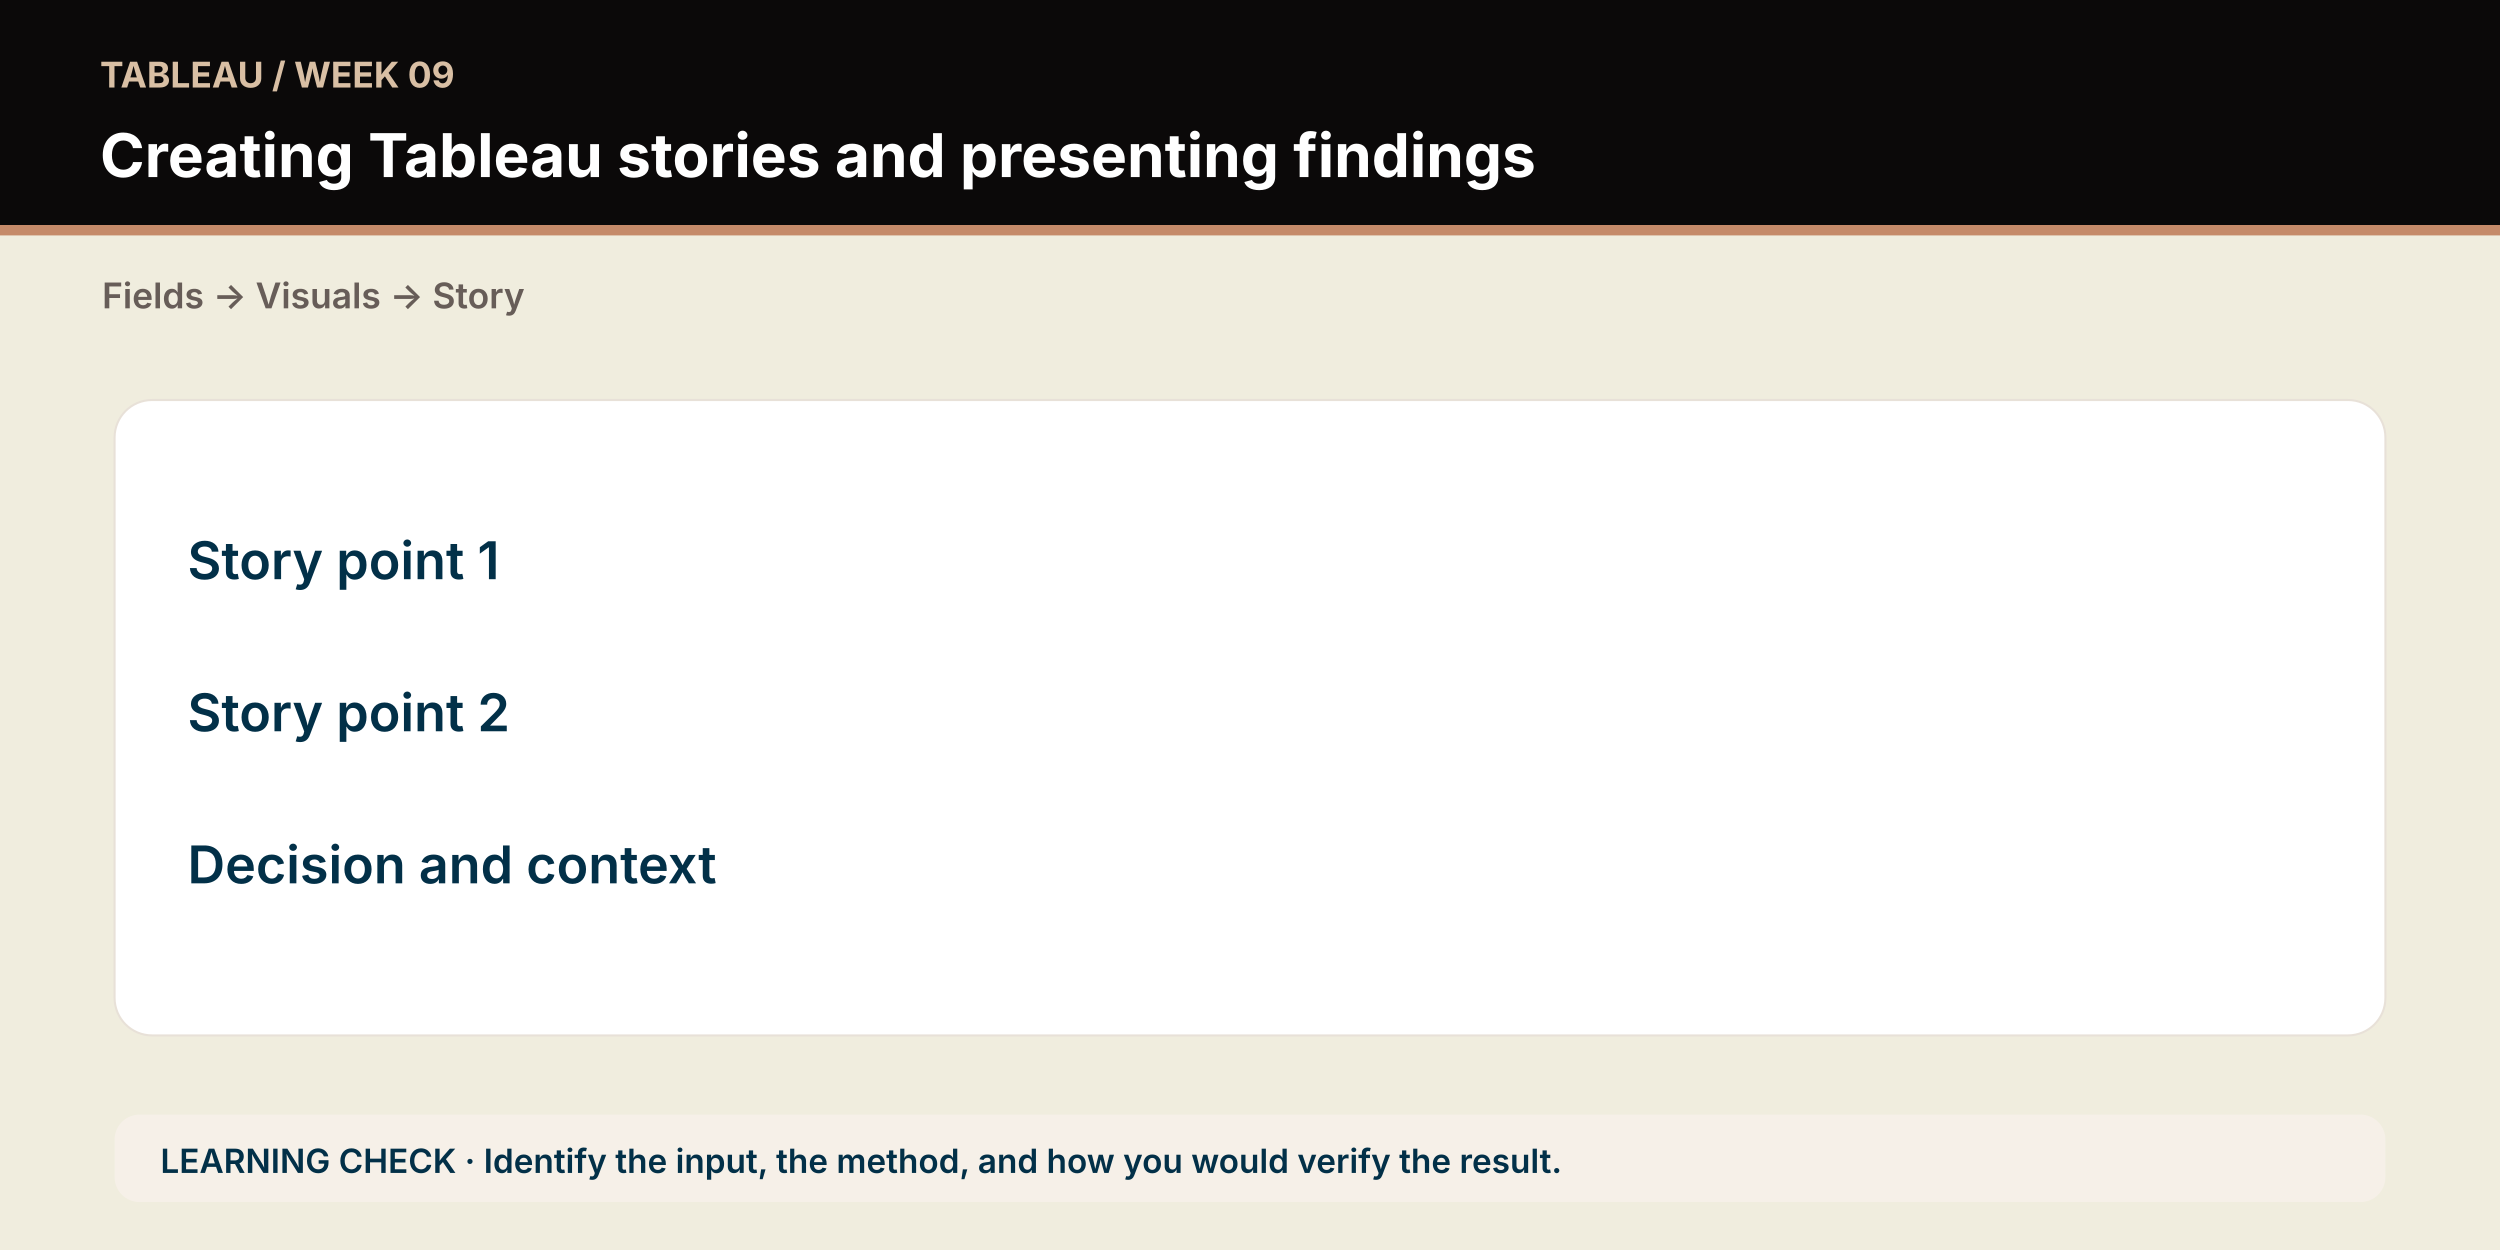
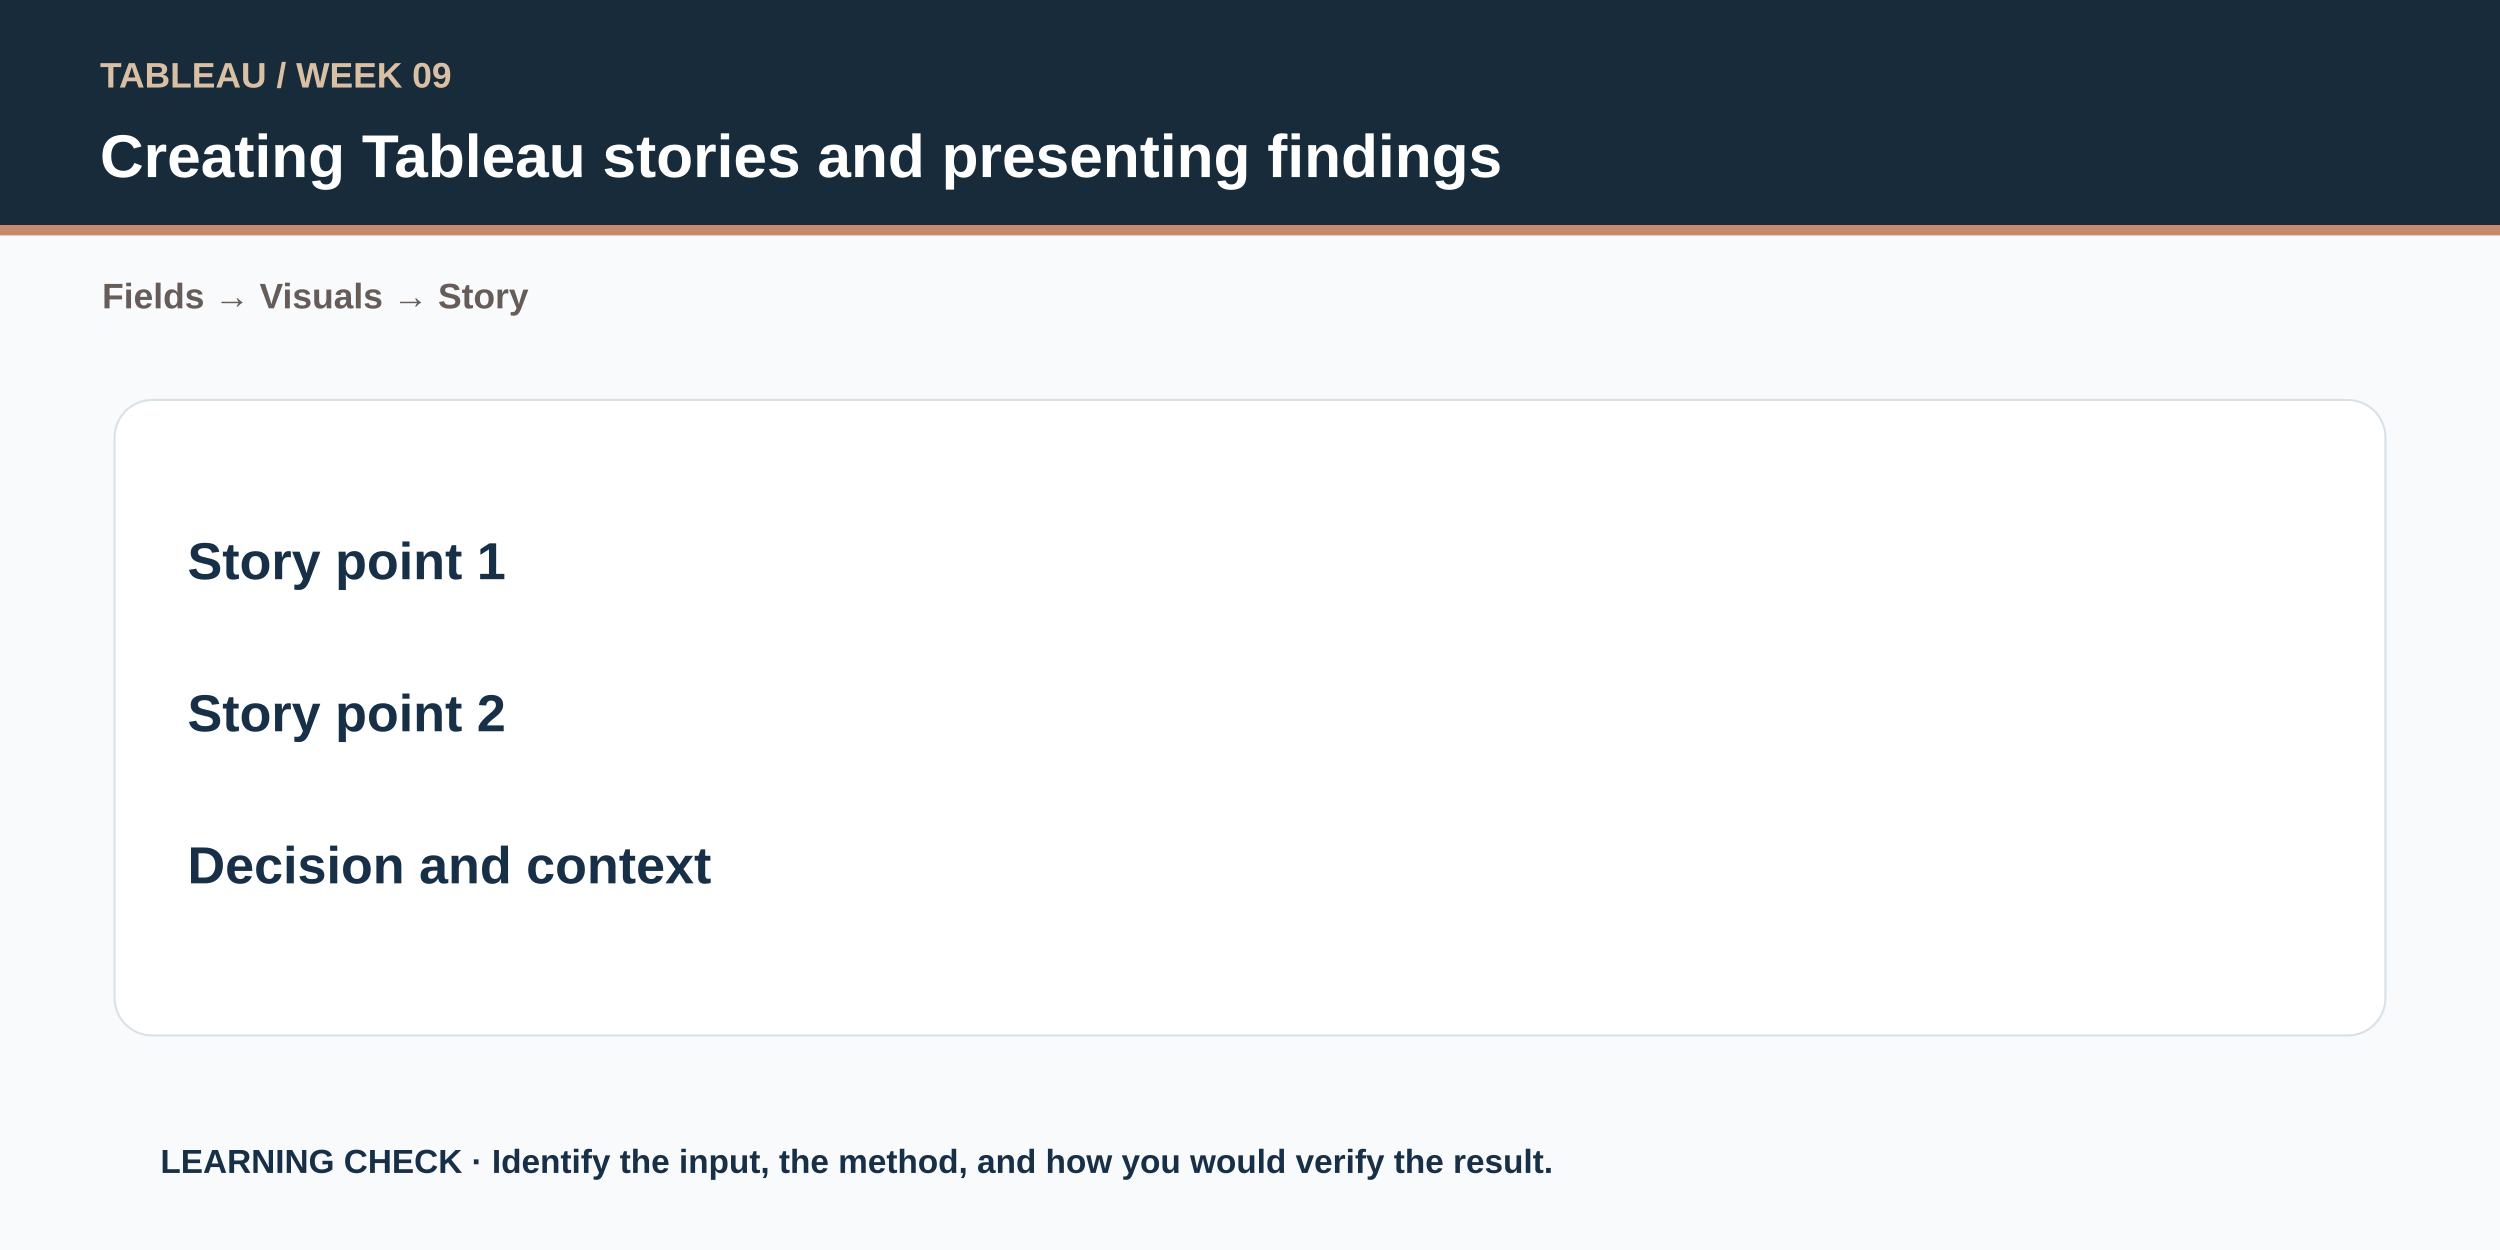
<svg xmlns="http://www.w3.org/2000/svg" width="1200" height="600" viewBox="0 0 1200 600" role="img" aria-label="TABLEAU week 9: Creating Tableau stories and presenting findings concept diagram">
-   <rect x="0" y="0" width="1200" height="600" rx="0" fill="#F0EDDE" stroke="none" />
-   <rect x="0" y="0" width="1200" height="112" rx="0" fill="#0B0909" stroke="none" />
+   <rect x="0" y="0" width="1200" height="600" rx="0" fill="#F8FAFC" stroke="none" />
+   <rect x="0" y="0" width="1200" height="112" rx="0" fill="#172B3A" stroke="none" />
  <rect x="0" y="108" width="1200" height="5" rx="0" fill="#C58A69" stroke="none" />
-   <text x="48" y="42" fill="#D9BFA4" font-size="17" font-family="Inter,Arial,sans-serif" font-weight="700">TABLEAU  /  WEEK 09</text>
-   <text x="48" y="85" fill="#FFFFFF" font-size="29" font-family="Inter,Arial,sans-serif" font-weight="700">Creating Tableau stories and presenting findings</text>
-   <text x="49" y="148" fill="#675D58" font-size="17" font-family="Inter,Arial,sans-serif" font-weight="600">Fields → Visuals → Story</text>
-   <rect x="55" y="192" width="1090" height="305" rx="18" fill="#FFFFFF" stroke="#E8E1D8" />
-   <text x="90" y="278" fill="#023048" font-size="25" font-family="Inter,Arial,sans-serif" font-weight="600">Story point 1</text>
-   <text x="90" y="351" fill="#023048" font-size="25" font-family="Inter,Arial,sans-serif" font-weight="600">Story point 2</text>
-   <text x="90" y="424" fill="#023048" font-size="25" font-family="Inter,Arial,sans-serif" font-weight="600">Decision and context</text>
-   <rect x="55" y="535" width="1090" height="42" rx="12" fill="#F6F0E8" stroke="none" />
-   <text x="77" y="563" fill="#023048" font-size="16" font-family="Inter,Arial,sans-serif" font-weight="600">LEARNING CHECK  ·  Identify the input, the method, and how you would verify the result.</text>
+   <text x="48" y="42" fill="#D9BFA4" font-size="17" font-family="Segoe UI,Arial,sans-serif" font-weight="700">TABLEAU  /  WEEK 09</text>
+   <text x="48" y="85" fill="#FFFFFF" font-size="29" font-family="Segoe UI,Arial,sans-serif" font-weight="700">Creating Tableau stories and presenting findings</text>
+   <text x="49" y="148" fill="#675D58" font-size="17" font-family="Segoe UI,Arial,sans-serif" font-weight="600">Fields → Visuals → Story</text>
+   <rect x="55" y="192" width="1090" height="305" rx="18" fill="#FFFFFF" stroke="#D8E1E8" />
+   <text x="90" y="278" fill="#183047" font-size="25" font-family="Segoe UI,Arial,sans-serif" font-weight="600">Story point 1</text>
+   <text x="90" y="351" fill="#183047" font-size="25" font-family="Segoe UI,Arial,sans-serif" font-weight="600">Story point 2</text>
+   <text x="90" y="424" fill="#183047" font-size="25" font-family="Segoe UI,Arial,sans-serif" font-weight="600">Decision and context</text>
+   <rect x="55" y="535" width="1090" height="42" rx="12" fill="#F8FAFC" stroke="none" />
+   <text x="77" y="563" fill="#183047" font-size="16" font-family="Segoe UI,Arial,sans-serif" font-weight="600">LEARNING CHECK  ·  Identify the input, the method, and how you would verify the result.</text>
</svg>
